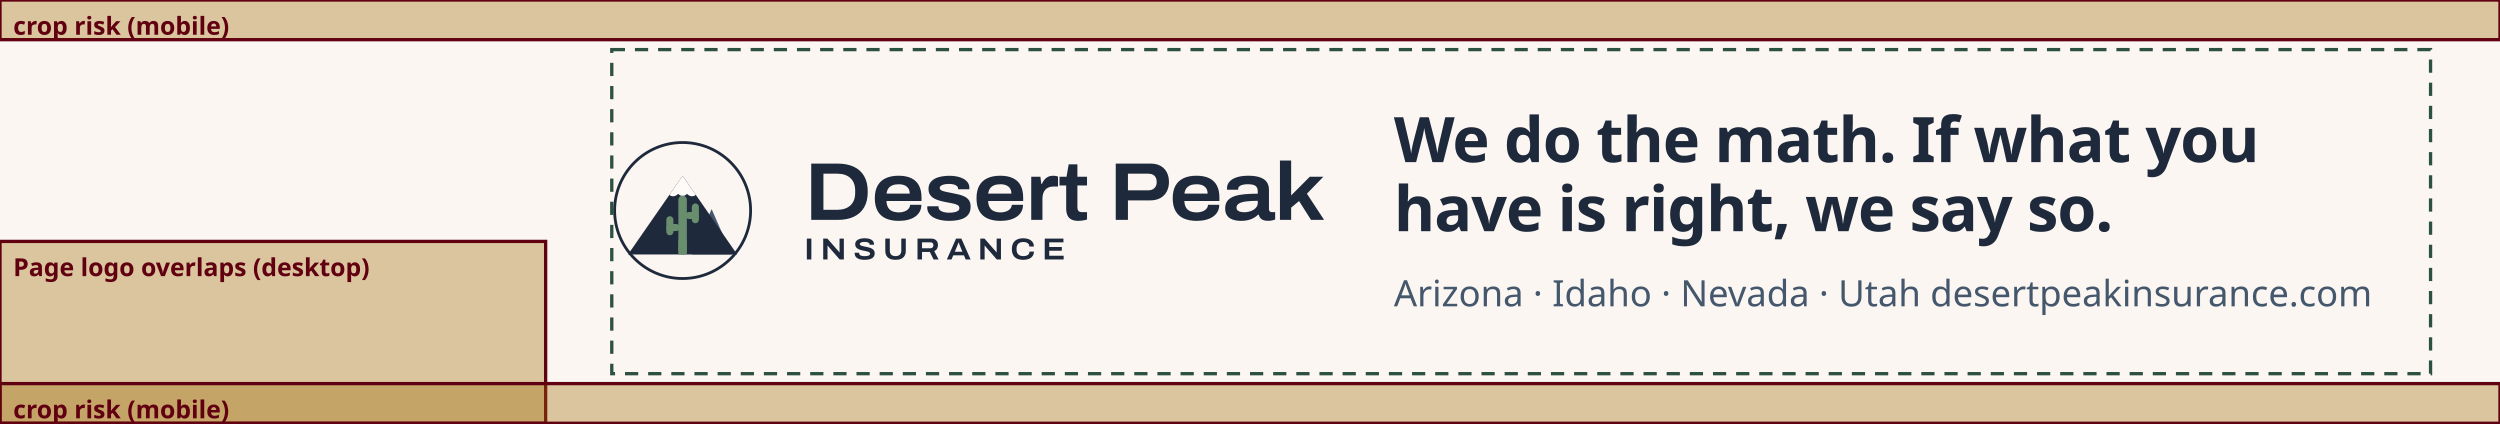
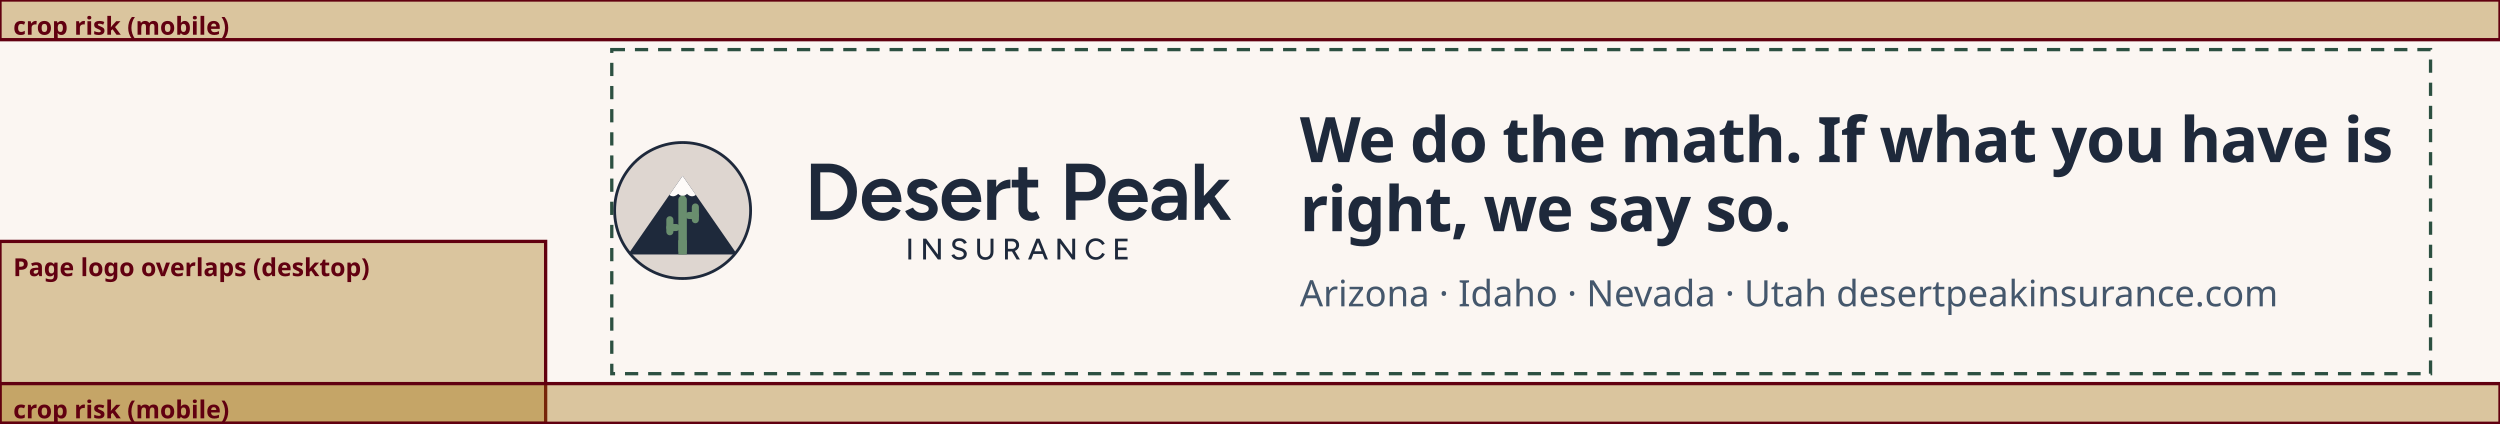
<svg xmlns="http://www.w3.org/2000/svg" viewBox="0 0 1512 256" width="1512" height="256" role="img" aria-labelledby="t">
  <style>@font-face{font-family:"Archivo";src:url("../../../../fonts/archivo-variable.woff2") format("woff2");font-weight:100 900;font-stretch:62% 125%;font-style:normal;font-display:block}
@font-face{font-family:"Archivo";src:url("../../../../fonts/archivo-italic-variable.woff2") format("woff2");font-weight:100 900;font-stretch:62% 125%;font-style:italic;font-display:block}
@font-face{font-family:"Source Serif 4";src:url("../../../../fonts/source-serif-4-variable.woff2") format("woff2");font-weight:200 900;font-style:normal;font-display:block}
@font-face{font-family:"Source Serif 4";src:url("../../../../fonts/source-serif-4-italic-variable.woff2") format("woff2");font-weight:200 900;font-style:italic;font-display:block}</style>
  <rect width="1512" height="256" fill="#FBF6F2" />
  <g data-logo="daniel/logo-horizontal.svg" transform="translate(370 84.48) scale(1.26)">
    <g transform="scale(.17)">
+       <circle cx="200" cy="200" r="192" fill="#ded6d0" />
+       <clipPath id="dpc">
+         <circle cx="200" cy="200" r="192" />
+       </clipPath>
+       <g clip-path="url(#dpc)">
+         <path fill="#1e293b" d="m200 102 154 222H46z" />
+         <path fill="#fefbf9" d="m200 102 37.46 54q-12.49 9-24.97-3-12.49 12-24.98 0-12.48 12-24.97 3Z" />
+         <g fill="#698e6e">
+           <rect width="24" height="166" x="188" y="158" rx="12" />
+           <path d="M188 284h24v40h-24z" />
+           <rect width="20" height="56" x="226" y="180" rx="10" />
+           <rect width="38" height="20" x="208" y="204" rx="10" />
+           <rect width="20" height="54" x="154" y="216" rx="10" />
+           <rect width="38" height="20" x="154" y="238" rx="10" />
+         </g>
+       </g>
      <circle cx="200" cy="200" r="192" fill="none" stroke="#1e293b" stroke-width="8" />
-       <path fill="#44576c" d="m282 196 56 128H226z" />
-       <path fill="#1e293b" d="m200 102 154 222H46z" />
-       <path fill="#fefbf9" d="m200 102 37.46 54q-12.49 9-24.97-3-12.49 12-24.98 0-12.48 12-24.97 3Z" />
-       <g fill="#698e6e">
-         <rect width="24" height="166" x="188" y="158" rx="12" />
-         <path d="M188 284h24v40h-24z" />
-         <rect width="20" height="56" x="226" y="180" rx="10" />
-         <rect width="38" height="20" x="208" y="204" rx="10" />
-         <rect width="20" height="54" x="154" y="216" rx="10" />
-         <rect width="38" height="20" x="154" y="238" rx="10" />
-       </g>
    </g>
-     <path fill="#1e293b" d="M95.74 38.5V11.48h12.64q4.53 0 7.77 1.5t4.98 4.5q1.74 2.99 1.74 7.52 0 4.49-1.74 7.49T116.15 37t-7.77 1.5Zm5.85-4.84h6.62q1.97 0 3.57-.52 1.59-.53 2.72-1.55t1.74-2.56q.6-1.54.6-3.57v-.93q0-2.05-.6-3.59-.61-1.53-1.74-2.56-1.13-1.02-2.72-1.54t-3.57-.52h-6.62Zm36.23 5.31q-3.69 0-6.27-1.16t-3.93-3.56-1.36-6.1 1.34-6.09 3.9-3.58 6.19-1.18q3.59 0 6.04 1.16t3.69 3.48 1.25 5.85v1.63h-16.83q.09 1.88.78 3.1t2.02 1.8 3.26.58q.91 0 1.83-.22t1.68-.66q.77-.44 1.26-1.13t.54-1.62h5.39q0 1.79-.76 3.22t-2.19 2.43q-1.42 1-3.41 1.52-1.98.53-4.42.53m-5.94-13.08h11.14q0-1.19-.39-2.03-.4-.85-1.11-1.4t-1.67-.81-2.09-.26q-1.74 0-3.01.5t-1.97 1.5-.9 2.5m29.92 13.08q-2.25 0-4.15-.43t-3.29-1.23q-1.39-.81-2.16-2-.77-1.18-.77-2.72 0-.19.02-.34l.04-.28h5.38l-.01.16-.01.18q.02 1 .73 1.6.72.61 1.87.87 1.16.27 2.46.27 1.22 0 2.35-.19t1.86-.66.73-1.35q0-1-.87-1.48-.87-.49-2.4-.79t-3.48-.66q-1.58-.31-3.03-.74t-2.58-1.11-1.79-1.76-.66-2.67q0-1.65.74-2.83t2.07-1.96 3.18-1.15 4.06-.38q2.05 0 3.78.38t3.02 1.11 2.03 1.82.72 2.44l-.01.42-.03.3h-5.35v-.23q0-.78-.57-1.29t-1.52-.77-2.21-.27q-.68 0-1.47.09t-1.48.31-1.13.58-.44.91q0 .79.77 1.21t2.05.67l2.76.56q1.7.33 3.35.71t2.98 1.03 2.12 1.8.79 3.07q0 1.89-.74 3.2-.75 1.31-2.13 2.1t-3.31 1.15q-1.92.35-4.27.35m24.82 0q-3.68 0-6.26-1.16t-3.94-3.56q-1.35-2.4-1.35-6.1t1.33-6.09q1.34-2.4 3.9-3.58t6.2-1.18q3.59 0 6.04 1.16t3.69 3.48 1.24 5.85v1.63h-16.83q.09 1.88.79 3.1.69 1.23 2.02 1.8 1.32.58 3.26.58.9 0 1.82-.22t1.69-.66 1.26-1.13.54-1.62h5.38q0 1.79-.76 3.22t-2.18 2.43-3.41 1.52-4.43.53m-5.94-13.08h11.15q0-1.19-.4-2.03-.4-.85-1.11-1.4t-1.67-.81-2.09-.26q-1.74 0-3 .5-1.27.5-1.98 1.5-.7 1-.9 2.5m20.66 12.61V17.77h4.41l.41 3.44h.3q.43-1.06 1.14-1.95t1.79-1.42 2.48-.54q.68 0 1.29.11.62.11 1.03.27v4.81h-2.16q-1.38 0-2.38.42T208 24.12t-.96 1.85-.32 2.33v10.2Zm22.69.47q-2.13 0-3.43-.68t-1.89-2.02-.59-3.26V21.96h-3.22v-4.19h3.38l1.04-5.95h4.18v5.95h4.62v4.19h-4.62v10.45q0 1.16.49 1.77t1.86.61h2.27v3.53q-.48.17-1.21.32t-1.49.24-1.39.09m17.88-.47V11.48h16.76q2.8 0 4.75 1.1 1.96 1.11 2.99 3.08t1.04 4.62q0 2.62-1.06 4.62-1.07 2.01-3.08 3.12t-4.84 1.12h-10.71v9.36Zm5.85-14.19h9.66q1.98 0 3.06-1.07 1.09-1.06 1.09-2.94 0-1.27-.48-2.15-.48-.89-1.39-1.36-.92-.48-2.28-.48h-9.66Zm33.05 14.66q-3.69 0-6.27-1.16t-3.93-3.56-1.36-6.1 1.34-6.09 3.9-3.58 6.19-1.18q3.59 0 6.04 1.16t3.69 3.48q1.25 2.32 1.25 5.85v1.63h-16.83q.09 1.88.78 3.1t2.02 1.8 3.26.58q.91 0 1.83-.22t1.68-.66 1.26-1.13.54-1.62h5.39q0 1.79-.76 3.22t-2.19 2.43-3.41 1.52-4.42.53m-5.94-13.08h11.14q0-1.19-.39-2.03-.4-.85-1.11-1.4t-1.67-.81-2.09-.26q-1.74 0-3.01.5t-1.97 1.5-.9 2.5m27.24 13.08q-1.38 0-2.75-.25-1.36-.26-2.48-.9-1.12-.65-1.78-1.82-.67-1.16-.67-2.99 0-2.32 1.15-3.73t3.26-2.14q2.1-.72 4.96-.97 2.87-.25 6.27-.25v-1.24q0-1.1-.46-1.84-.46-.73-1.47-1.1-1.01-.36-2.77-.36-1.53 0-2.58.28-1.06.28-1.59.77-.52.48-.52 1.12v.48h-5.31q-.04-.18-.05-.35l-.01-.4q0-1.82 1.21-3.16 1.21-1.35 3.5-2.08 2.29-.74 5.54-.74t5.45.73q2.2.72 3.32 2.21 1.12 1.5 1.12 3.85v9.24q0 .73.36 1.09t.99.37h1.63v3.52q-.41.17-1.33.41-.91.23-2.12.23-1.4 0-2.32-.37-.91-.38-1.42-1.06t-.71-1.56h-.27q-.89.91-2.11 1.6t-2.73 1.05-3.31.36m1.53-4.14q1.17 0 2.31-.3 1.14-.31 2.07-.87t1.49-1.4.56-1.87v-1.05q-3.21 0-5.5.29t-3.5 1.01-1.21 2.01q0 .78.5 1.26t1.36.7 1.92.22m17.08 3.67V10.02h5.38v16.74l8.97-8.99h6.5l-7.89 8.15 8.23 12.58h-6.27l-5.74-9.05-3.8 3.16v5.89Zm-227.09 19V47.49h2.17V57.5Zm7.86 0V47.49h2.02l4.78 5.45q.13.12.31.33l.36.43.3.37h.1l-.02-.58-.01-.57v-5.43h2.07V57.5h-2l-4.8-5.5q-.25-.27-.53-.62l-.44-.53h-.09l.01.52.01.72v5.41Zm19.95.17q-.99 0-1.88-.16t-1.55-.53-1.04-.98-.38-1.52v-.12l.01-.1h2.15l-.01.12-.01.15q0 .47.33.78.32.3.93.45t1.42.15q.44 0 .82-.04.39-.04.71-.13t.56-.22q.23-.14.36-.33.13-.18.13-.42 0-.39-.3-.63-.3-.25-.81-.41t-1.15-.29l-1.31-.26q-.68-.15-1.32-.36-.64-.22-1.15-.55t-.81-.85-.3-1.24.33-1.25q.32-.54.93-.9t1.45-.54 1.88-.17q1.02 0 1.84.18t1.41.55.89.91.32 1.27v.2h-2.12v-.16q0-.37-.29-.63-.29-.27-.8-.42t-1.18-.15q-.83 0-1.37.12t-.81.35-.26.53q0 .34.29.56.3.23.81.37.51.15 1.15.27t1.32.27 1.32.36q.63.21 1.14.54t.81.84q.3.5.3 1.21 0 1.15-.61 1.86-.61.7-1.68 1.01-1.08.31-2.47.31m14.77 0q-1.61 0-2.71-.5t-1.65-1.47-.56-2.35v-5.86h2.17v5.77q0 1.27.71 1.95.72.68 2.03.68 1.32 0 2.05-.68t.72-1.95v-5.77h2.16v5.86q0 1.38-.56 2.35t-1.65 1.47-2.71.5m10.54-.17V47.49h6.62q1.09 0 1.8.41t1.06 1.11.35 1.61q0 .94-.45 1.71-.44.76-1.34 1.17l2.09 4h-2.41l-1.81-3.61h-3.74v3.61Zm2.17-5.38h4.02q.68 0 1.06-.4.37-.4.37-1.07 0-.44-.16-.74-.17-.31-.49-.47t-.78-.16h-4.02Zm11.92 5.38 4.41-10.01h2.57l4.42 10.01h-2.36l-.84-1.98h-5.13l-.84 1.98Zm3.81-3.73h3.65l-1.04-2.51-.17-.41-.22-.56-.2-.55-.15-.39h-.09l-.25.66-.27.72-.22.54Zm12.24 3.73V47.49h2.03l4.78 5.45q.13.12.31.33l.36.43.3.37h.09l-.01-.58-.01-.57v-5.43h2.07V57.5h-2l-4.8-5.5q-.25-.27-.53-.62l-.45-.53h-.08l.01.52.01.72v5.41Zm20.66.17q-1.78 0-3.01-.56t-1.86-1.72-.63-2.9q0-2.56 1.43-3.87 1.42-1.3 4.06-1.3 1.47 0 2.62.45 1.14.46 1.79 1.34t.66 2.19h-2.16q0-.71-.37-1.2t-1.02-.74-1.53-.26q-1.05 0-1.78.38-.73.37-1.1 1.08t-.37 1.74v.37q0 1.04.37 1.76.38.72 1.1 1.09t1.79.37q.91 0 1.58-.25.67-.24 1.03-.73.37-.49.37-1.19h2.1q0 1.28-.65 2.17-.64.88-1.79 1.33-1.14.45-2.63.45m10.27-.17V47.49h8.98v1.79h-6.82v2.23h6.05v1.78h-6.05v2.42h6.92v1.79Z" data-logo="wordmark.svg" />
+     <path fill="#1e293b" d="M95.59 38.5v-27h8.49q3.97 0 7.04 1.72 3.06 1.71 4.82 4.76 1.75 3.05 1.75 7.02 0 3.93-1.75 6.98-1.76 3.05-4.82 4.78t-7.04 1.74Zm4.48-4.17h4.01q1.89 0 3.55-.71 1.65-.71 2.89-1.99 1.23-1.27 1.93-2.97.69-1.69.69-3.66t-.69-3.66q-.7-1.7-1.93-2.97-1.24-1.28-2.89-1.99t-3.55-.71h-4.01Zm29.66 4.63q-2.82 0-5-1.29t-3.43-3.57q-1.25-2.27-1.25-5.24t1.27-5.25 3.49-3.57 5.07-1.29q2.59 0 4.67 1.33t3.3 3.84 1.21 5.98h-14.54q.19 2.43 1.79 3.82t3.8 1.39q1.78 0 2.93-.8 1.16-.79 1.82-2.06l3.82 1.62q-.81 1.54-2.07 2.7t-2.97 1.78-3.91.61m-4.94-12.38h9.6q-.11-1.39-.81-2.29-.69-.91-1.69-1.37-1.01-.47-2.12-.47-1.08 0-2.18.45-1.1.44-1.87 1.37-.78.92-.93 2.31m24.15 12.38q-1.93 0-3.55-.58-1.62-.57-2.78-1.63-1.16-1.07-1.77-2.49l3.74-1.66q.58 1.08 1.71 1.81 1.14.73 2.53.73 1.5 0 2.41-.52t.91-1.44q0-.89-.7-1.37-.69-.48-1.96-.79l-1.82-.5q-2.74-.7-4.28-2.22t-1.54-3.49q0-2.9 1.87-4.48t5.38-1.58q1.77 0 3.26.52t2.56 1.47 1.51 2.22l-3.59 1.62q-.38-.97-1.46-1.49t-2.4-.52-2.04.56-.73 1.56q0 .58.65 1.06.66.48 1.89.79l2.28.54q1.89.47 3.08 1.45t1.78 2.2.58 2.45q0 1.73-.99 3.04-.98 1.32-2.68 2.03-1.69.71-3.85.71m19.09 0q-2.82 0-5-1.29t-3.43-3.57q-1.25-2.27-1.25-5.24t1.27-5.25 3.49-3.57 5.07-1.29q2.59 0 4.67 1.33t3.3 3.84q1.21 2.51 1.21 5.98h-14.54q.19 2.43 1.8 3.82 1.6 1.39 3.79 1.39 1.78 0 2.94-.8 1.15-.79 1.81-2.06l3.82 1.62q-.81 1.54-2.07 2.7t-2.97 1.78-3.91.61m-4.94-12.38h9.61q-.12-1.39-.81-2.29t-1.7-1.37-2.12-.47q-1.08 0-2.18.45-1.1.44-1.87 1.37-.77.92-.93 2.31m17.13 11.92V19.21h4.32v3.51q1.15-1.81 3.01-2.7 1.85-.88 3.81-.88v4.12q-1.77 0-3.33.49-1.56.48-2.53 1.56t-.96 2.85V38.5Zm21.21.46q-3.05 0-4.65-1.52t-1.6-4.38V22.92h-3.2v-3.71h3.2V13.2h4.28v6.01h5.21v3.71h-5.21v9.33q0 1.35.64 2.05t1.87.69q.39 0 .85-.15.46-.16 1.04-.58l1.58 3.28q-1 .69-2 1.06-1.01.36-2.01.36m16.66-.46v-27h9.53q2.78 0 4.9 1.12t3.32 3.1q1.19 1.99 1.19 4.61 0 2.55-1.12 4.55-1.11 2.01-3.1 3.15t-4.61 1.14h-5.63v9.33Zm4.48-13.46h5.55q1.93 0 3.17-1.31 1.23-1.31 1.23-3.4 0-2.12-1.39-3.43t-3.59-1.31h-4.97Zm25.38 13.92q-2.82 0-5-1.29t-3.43-3.57q-1.25-2.27-1.25-5.24t1.27-5.25 3.49-3.57 5.07-1.29q2.59 0 4.67 1.33t3.3 3.84 1.21 5.98h-14.54q.19 2.43 1.8 3.82 1.6 1.39 3.79 1.39 1.78 0 2.94-.8 1.15-.79 1.81-2.06l3.82 1.62q-.81 1.54-2.07 2.7t-2.97 1.78-3.91.61m-4.94-12.38h9.61q-.12-1.39-.81-2.29t-1.7-1.37-2.12-.47q-1.08 0-2.18.45-1.1.44-1.87 1.37-.77.92-.93 2.31m23.34 12.38q-3.47 0-5.38-1.54t-1.91-4.36q0-3.01 2.02-4.59t5.65-1.58h4.9q-.23-2.12-1.19-3.24-.97-1.12-2.86-1.12-1.39 0-2.43.58t-1.77 1.81l-3.78-1.39q.61-1.27 1.64-2.37t2.58-1.75q1.56-.66 3.76-.66 2.82 0 4.71 1.1t2.79 3.14q.91 2.05.91 4.94l-.12 10.57h-3.97l-.11-2.35q-.78 1.35-2.14 2.08-1.37.73-3.3.73m.54-3.62q1.42 0 2.52-.64t1.7-1.72.6-2.39v-.38h-3.59q-2.58 0-3.62.71-1.05.71-1.05 2.03 0 1.11.91 1.75t2.53.64m13 3.16v-27h4.32v15.51l7.21-7.8h5.21l-7.26 7.99 7.91 11.3h-5.13l-5.55-8.22-2.39 2.63v5.59Zm-137.54 19v-10h1.4v10Zm7.09 0v-10h1.44l5.66 7.66V47.5h1.41v10h-1.41l-5.7-7.73v7.73Zm17.43.17q-.8 0-1.45-.18-.65-.19-1.13-.51t-.8-.72q-.31-.4-.44-.85l1.36-.44q.21.59.81 1.02.6.42 1.47.44 1.06 0 1.67-.42t.61-1.12q0-.65-.53-1.05t-1.4-.63l-1.16-.3q-.69-.18-1.25-.52t-.89-.88q-.33-.52-.33-1.27 0-1.37.89-2.14t2.58-.77q.97 0 1.69.31.71.3 1.17.8.47.5.67 1.1l-1.36.46q-.24-.64-.83-1.04-.58-.39-1.44-.39-.9 0-1.42.43t-.52 1.17q0 .63.4.97t1.1.5l1.15.29q1.4.34 2.17 1.13.76.8.76 1.74 0 .81-.4 1.46t-1.2 1.03-1.95.38m12.4.04q-1.16 0-2.04-.47-.88-.48-1.36-1.35-.49-.86-.49-1.99v-6.4h1.4v6.4q0 .74.32 1.31t.89.89 1.3.31q.75 0 1.32-.31t.88-.89.32-1.31v-6.4h1.41v6.4q0 1.13-.49 1.99t-1.39 1.35q-.89.47-2.07.47m9.48-.21v-10h3.37q1 0 1.77.39.76.4 1.2 1.09t.43 1.61q0 .98-.55 1.72-.56.75-1.46 1.09l2.41 4.1h-1.58l-2.23-3.83h-1.96v3.83Zm1.4-5.11h2.1q.52 0 .92-.24t.66-.64.25-.92q0-.8-.56-1.3-.55-.5-1.44-.5h-1.93Zm9.66 5.11 4.03-10h1.5l4.03 10h-1.5l-1.08-2.67h-4.41l-1.07 2.67Zm3.06-3.93h3.44l-1.72-4.3Zm11.04 3.93v-10h1.44l5.66 7.66V47.5h1.41v10h-1.41l-5.7-7.73v7.73Zm18.46.17q-1.43 0-2.55-.66-1.11-.67-1.74-1.83t-.63-2.68q0-1.51.63-2.68.63-1.16 1.73-1.83 1.1-.66 2.53-.66.93 0 1.77.33.84.34 1.51.93.66.6 1.02 1.38l-1.26.57q-.27-.58-.74-1.01t-1.07-.67-1.23-.25q-1 0-1.79.5-.78.5-1.23 1.38t-.44 2.01q0 1.14.45 2.03t1.24 1.38 1.81.49q.66 0 1.24-.26.59-.27 1.05-.73.47-.47.75-1.07l1.26.56q-.36.81-1.01 1.44-.66.63-1.51.98t-1.79.35m9.2-.17v-10h6.01v1.29h-4.61v2.97h4.15v1.25h-4.15v3.2h4.64v1.29Z" data-logo="wordmark.svg" />
  </g>
  <text font-family="Archivo" font-size="38" font-weight="640" fill="#1E293B" letter-spacing="-0.015em" font-stretch="112%">
-     <tspan x="843.02" y="98.05">We do the math. If what you</tspan>
-     <tspan x="843.02" y="139.85">have is right, we say so.</tspan>
+     <tspan x="786.17" y="98.05">We do the math. If what you have is</tspan>
+     <tspan x="786.17" y="139.85">right, we say so.</tspan>
  </text>
  <text font-family="Archivo" font-size="22" font-weight="500" fill="#44576C">
-     <tspan x="843.02" y="185.25">Arizona · Idaho · Nevada · Utah desertpeakinsurance.com</tspan>
+     <tspan x="786.17" y="185.25">Arizona · Idaho · Nevada · Utah desertpeakinsurance.com</tspan>
  </text>
  <rect x="0" y="146" width="330" height="110" fill="#9F6C00" fill-opacity="0.35" stroke="#610010" stroke-width="2" />
  <text font-family="Archivo" font-size="15" font-weight="600" fill="#610010">
    <tspan x="8" y="167">Page logo overlaps (desktop)</tspan>
  </text>
  <rect x="0" y="0" width="1512" height="24" fill="#9F6C00" fill-opacity="0.35" stroke="#610010" stroke-width="2" />
  <text font-family="Archivo" font-size="15" font-weight="600" fill="#610010">
    <tspan x="8" y="21">crop risk (mobile)</tspan>
  </text>
  <rect x="0" y="232" width="1512" height="24" fill="#9F6C00" fill-opacity="0.35" stroke="#610010" stroke-width="2" />
  <text font-family="Archivo" font-size="15" font-weight="600" fill="#610010">
    <tspan x="8" y="253">crop risk (mobile)</tspan>
  </text>
  <rect x="370" y="30" width="1100" height="196" fill="none" stroke="#2C5041" stroke-width="2" stroke-dasharray="8 6" />
</svg>
